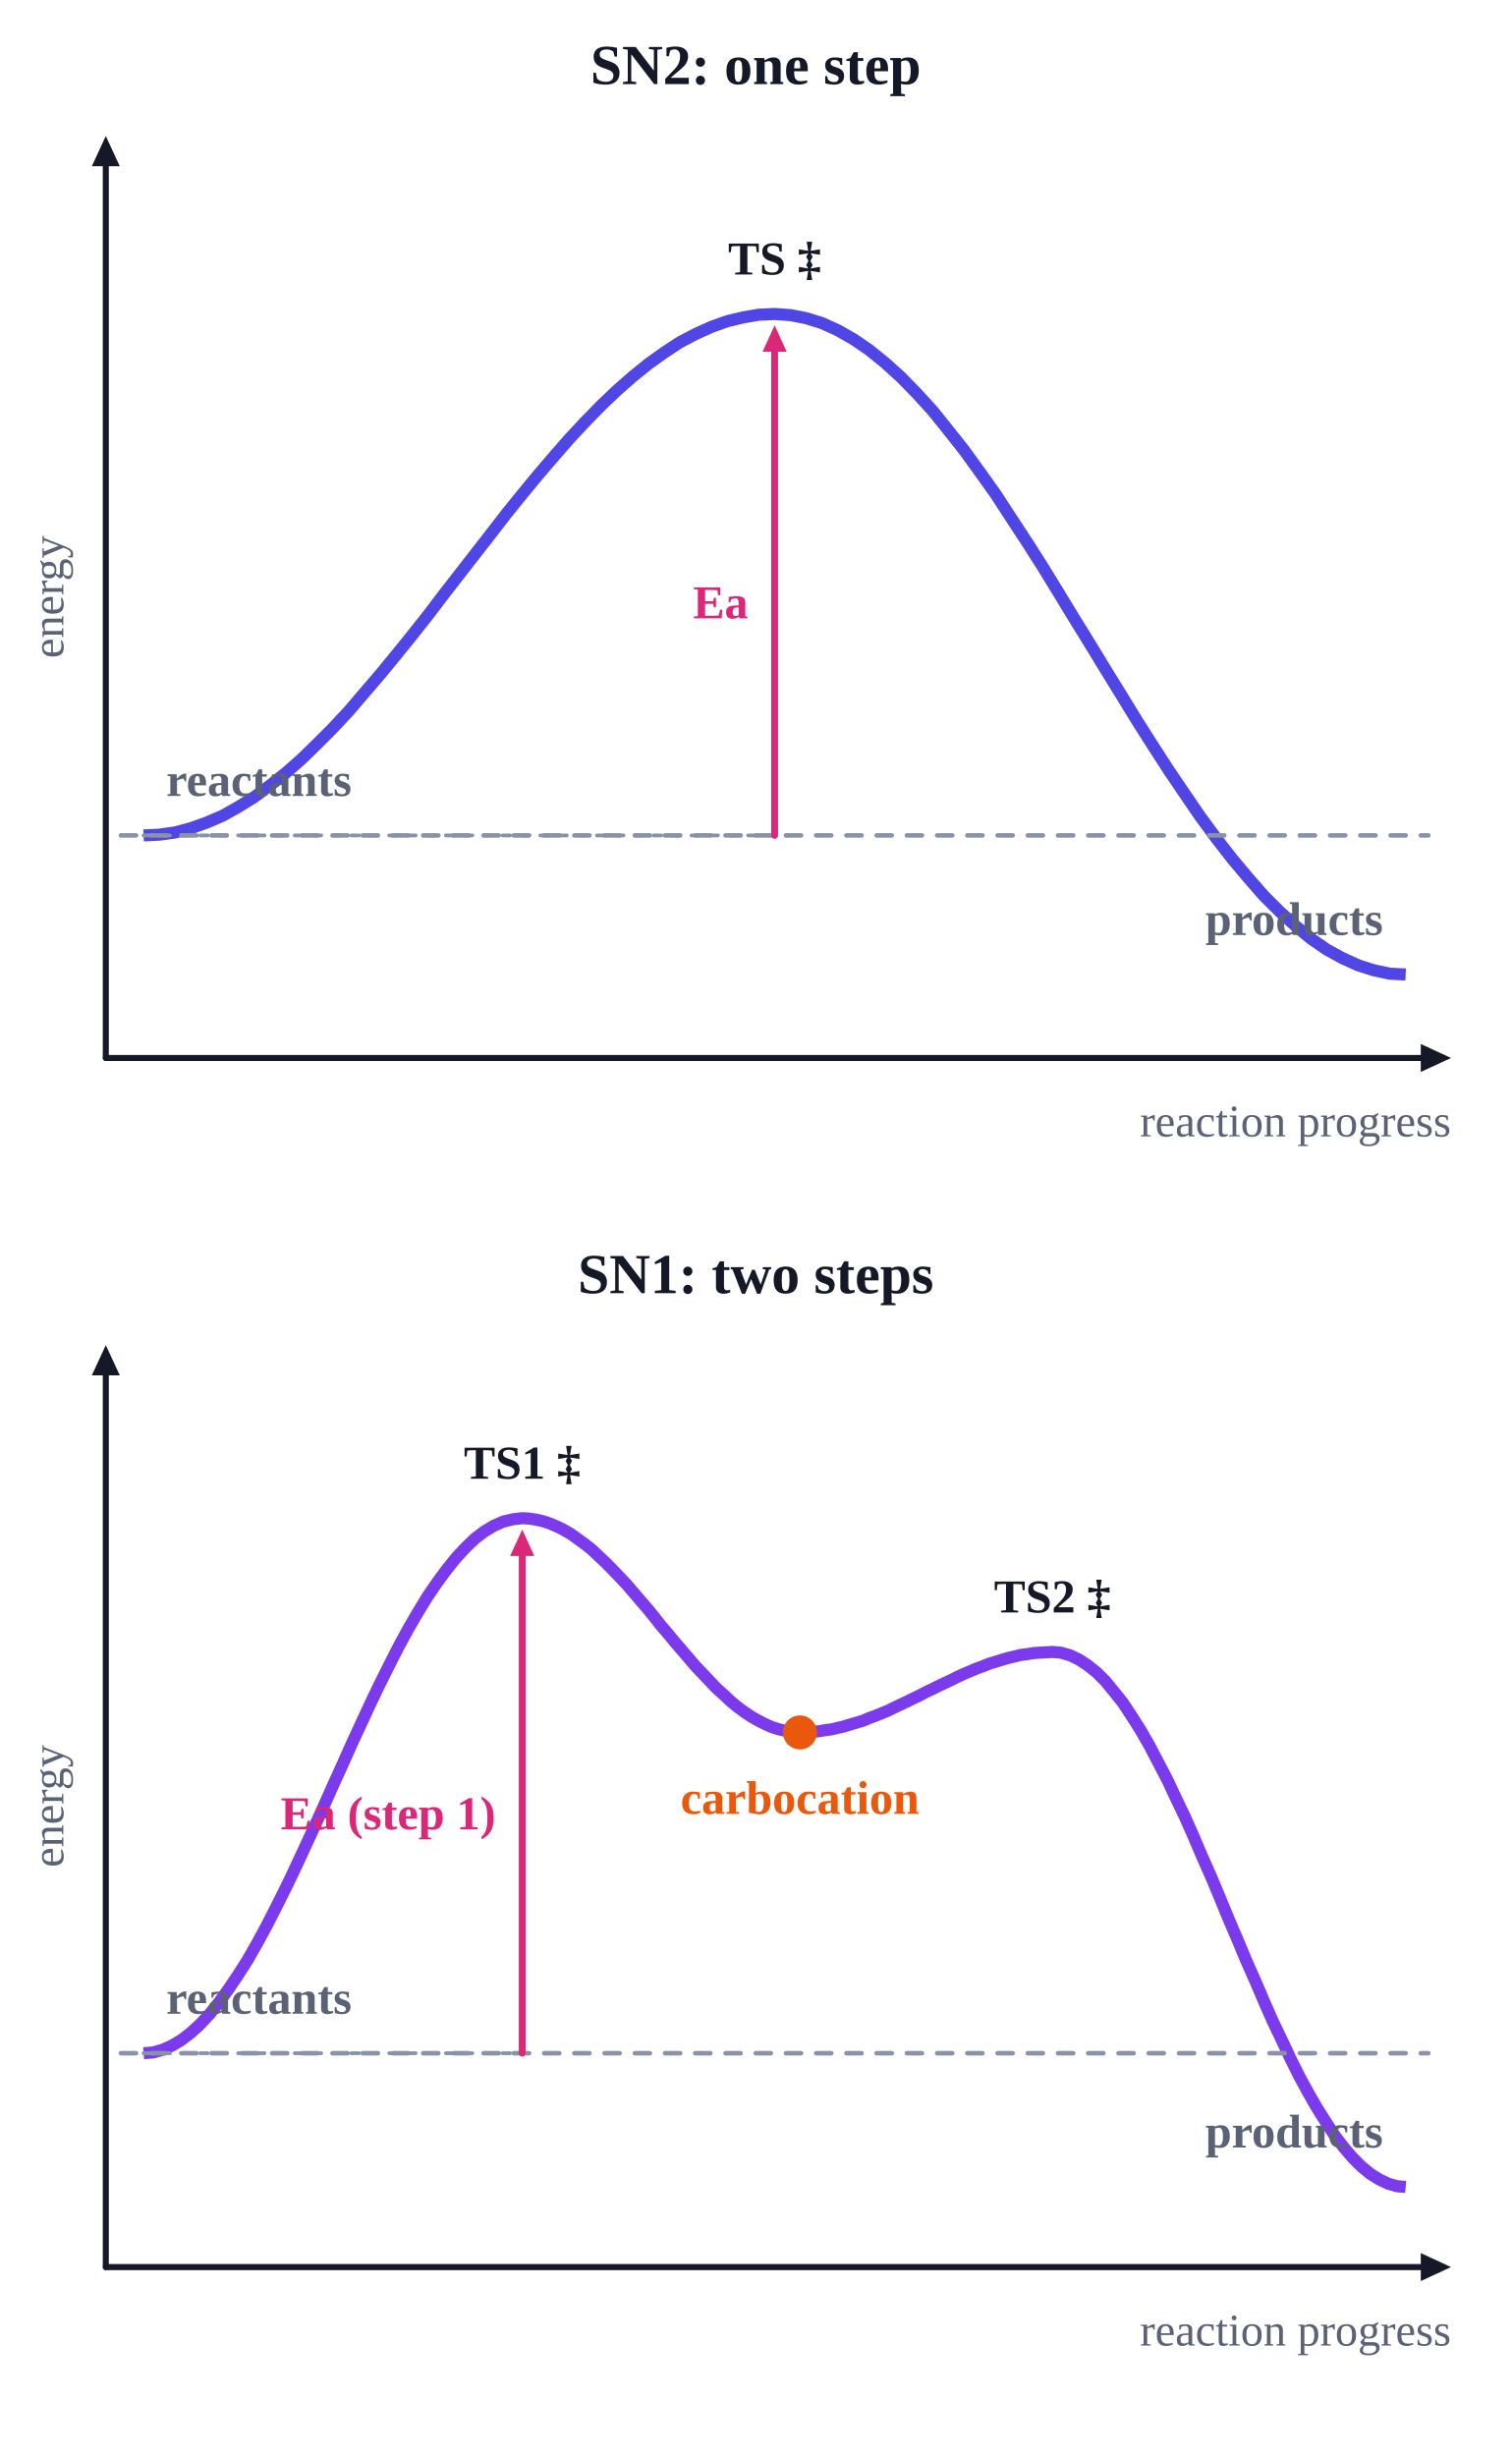
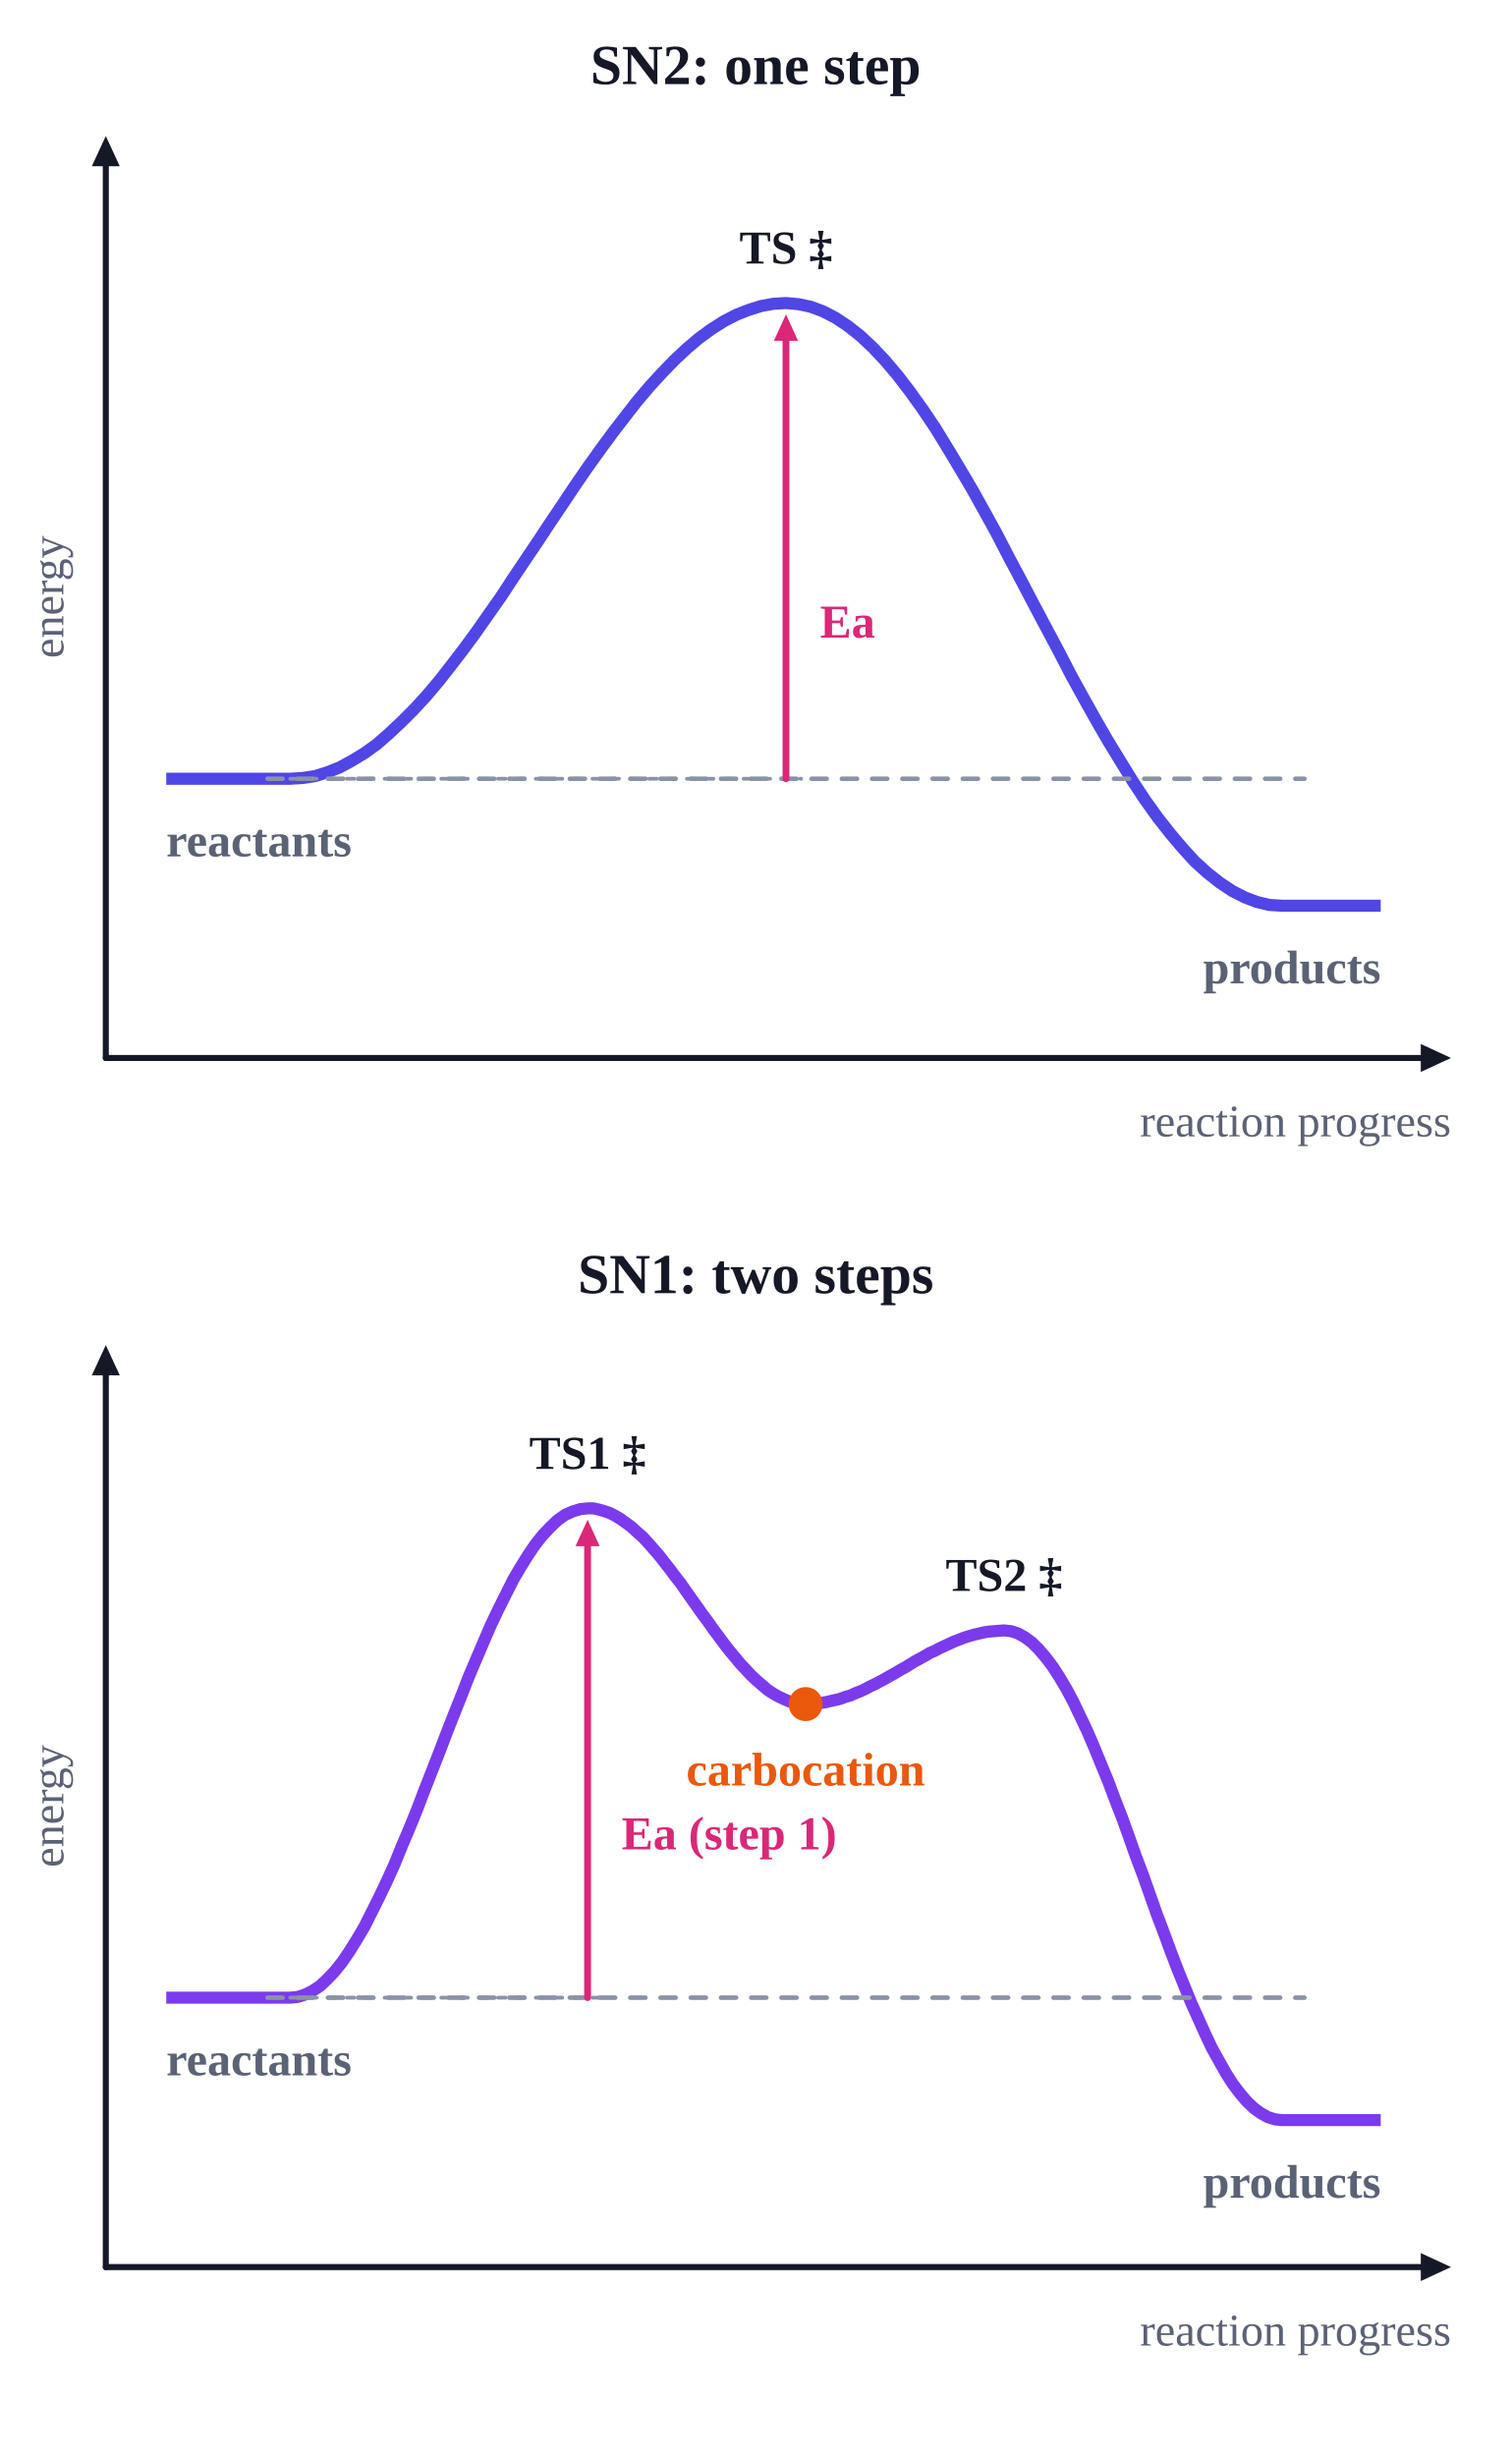
<svg xmlns="http://www.w3.org/2000/svg" viewBox="0 0 400.0 650.0" width="400.0" height="650.0" role="img" aria-label="Two energy profiles. SN2: a single hump. SN1: two humps with a carbocation intermediate in the dip between them, the first hump higher." style="color:var(--vx-ink, #151826);font-family:inherit">
  <path d="M28.0 280.0 L28.0 43.2" stroke="var(--vx-ink, #151826)" stroke-width="1.6" stroke-linecap="round" fill="none" />
  <path d="M28.0 36.0 L31.7 44.0 L24.3 44.0 Z" fill="var(--vx-ink, #151826)" />
  <path d="M28.0 280.0 L376.8 280.0" stroke="var(--vx-ink, #151826)" stroke-width="1.6" stroke-linecap="round" fill="none" />
  <path d="M384.0 280.0 L376.0 283.7 L376.0 276.3 Z" fill="var(--vx-ink, #151826)" />
  <text transform="rotate(-90 14.0 158.0)" x="14.0" y="158.0" font-size="12" font-weight="500" text-anchor="middle" dominant-baseline="middle" fill="var(--vx-soft, #5b6275)">energy</text>
  <text x="384.0" y="298.0" font-size="12" font-weight="500" text-anchor="end" dominant-baseline="middle" fill="var(--vx-soft, #5b6275)">reaction progress</text>
  <text x="200.0" y="18.0" font-size="15" font-weight="700" text-anchor="middle" dominant-baseline="middle" fill="var(--vx-ink, #151826)">SN2: one step</text>
-   <path d="M38.0 221.1 L42.2 220.9 L46.4 220.3 L50.5 219.2 L54.7 217.7 L58.9 215.9 L63.0 213.6 L67.2 211.0 L71.4 207.9 L75.6 204.6 L79.8 200.9 L83.9 196.9 L88.1 192.7 L92.3 188.2 L96.4 183.4 L100.6 178.5 L104.8 173.4 L109.0 168.2 L113.2 162.9 L117.3 157.5 L121.5 152.1 L125.7 146.7 L129.9 141.3 L134.0 136.0 L138.2 130.8 L142.4 125.7 L146.6 120.8 L150.7 116.1 L154.9 111.6 L159.1 107.3 L163.3 103.3 L167.4 99.7 L171.6 96.3 L175.8 93.3 L179.9 90.6 L184.1 88.4 L188.3 86.5 L192.5 85.0 L196.7 84.0 L200.8 83.3 L205.0 83.1 L205.0 83.1 L209.2 83.4 L213.3 84.2 L217.5 85.5 L221.7 87.4 L225.9 89.8 L230.0 92.6 L234.2 96.0 L238.4 99.8 L242.6 104.1 L246.8 108.7 L250.9 113.8 L255.1 119.1 L259.3 124.9 L263.5 130.8 L267.6 137.1 L271.8 143.5 L276.0 150.1 L280.1 156.8 L284.3 163.7 L288.5 170.5 L292.7 177.4 L296.9 184.2 L301.0 190.9 L305.2 197.5 L309.4 204.0 L313.6 210.2 L317.7 216.2 L321.9 221.9 L326.1 227.3 L330.3 232.3 L334.4 237.0 L338.6 241.2 L342.8 245.0 L346.9 248.4 L351.1 251.3 L355.3 253.6 L359.5 255.5 L363.6 256.8 L367.8 257.7 L372.0 257.9" fill="none" stroke="var(--vx-a1, #4f46e5)" stroke-width="3.2" stroke-linejoin="round" />
-   <path d="M32.0 221.1 L378.0 221.1" stroke="var(--vx-line, #8a92a8)" stroke-width="1.2" stroke-linecap="round" stroke-dasharray="4 4" fill="none" />
-   <text x="44.0" y="207.1" font-size="12.5" font-weight="600" text-anchor="start" dominant-baseline="middle" fill="var(--vx-soft, #5b6275)">reactants</text>
-   <text x="205.0" y="69.1" font-size="12.5" font-weight="600" text-anchor="middle" dominant-baseline="middle" fill="var(--vx-ink, #151826)">TS ‡</text>
-   <text x="366.0" y="243.9" font-size="12.5" font-weight="600" text-anchor="end" dominant-baseline="middle" fill="var(--vx-soft, #5b6275)">products</text>
-   <path d="M38.0 221.1 L209.0 221.1" stroke="var(--vx-line, #8a92a8)" stroke-width="1" stroke-linecap="round" stroke-dasharray="2 3" fill="none" />
-   <path d="M205.0 221.1 L205.0 92.4" stroke="var(--vx-a2, #db2777)" stroke-width="1.8" stroke-linecap="round" fill="none" />
-   <path d="M205.0 86.1 L208.2 93.1 L201.8 93.1 Z" fill="var(--vx-a2, #db2777)" />
-   <text x="198.0" y="160.1" font-size="12.5" font-weight="700" text-anchor="end" dominant-baseline="middle" fill="var(--vx-a2, #db2777)">Ea</text>
+   <path d="M44.0 206.1 L76.8 206.1 L80.1 205.9 L83.4 205.4 L86.6 204.4 L89.9 203.1 L93.2 201.3 L96.5 199.3 L99.8 196.9 L103.0 194.1 L106.3 191.0 L109.6 187.7 L112.9 184.1 L116.2 180.2 L119.4 176.1 L122.7 171.8 L126.0 167.3 L129.3 162.6 L132.6 157.9 L135.8 153.0 L139.1 148.1 L142.4 143.2 L145.7 138.2 L149.0 133.3 L152.2 128.5 L155.5 123.7 L158.8 119.1 L162.1 114.6 L165.4 110.3 L168.6 106.2 L171.9 102.3 L175.2 98.7 L178.5 95.3 L181.8 92.2 L185.0 89.5 L188.3 87.1 L191.6 85.0 L194.9 83.3 L198.2 82.0 L201.4 81.0 L204.7 80.4 L208.0 80.2 L208.0 80.2 L211.3 80.5 L214.6 81.2 L217.8 82.4 L221.1 84.1 L224.4 86.3 L227.7 88.9 L231.0 92.0 L234.2 95.4 L237.5 99.3 L240.8 103.6 L244.1 108.2 L247.4 113.1 L250.6 118.3 L253.9 123.8 L257.2 129.4 L260.5 135.3 L263.8 141.3 L267.0 147.5 L270.3 153.7 L273.6 160.0 L276.9 166.2 L280.2 172.4 L283.4 178.6 L286.7 184.6 L290.0 190.5 L293.3 196.2 L296.6 201.6 L299.8 206.8 L303.1 211.8 L306.4 216.4 L309.7 220.6 L313.0 224.5 L316.2 228.0 L319.5 231.0 L322.8 233.6 L326.1 235.8 L329.4 237.5 L332.6 238.7 L335.9 239.5 L339.2 239.7 L365.4 239.7" fill="none" stroke="var(--vx-a1, #4f46e5)" stroke-width="3.2" stroke-linejoin="round" />
+   <path d="M70.8 206.1 L345.2 206.1" stroke="var(--vx-line, #8a92a8)" stroke-width="1.2" stroke-linecap="round" stroke-dasharray="4 4" fill="none" />
+   <text x="44.0" y="223.1" font-size="12.5" font-weight="600" text-anchor="start" dominant-baseline="middle" fill="var(--vx-soft, #5b6275)">reactants</text>
+   <text x="208.0" y="66.2" font-size="12.5" font-weight="600" text-anchor="middle" dominant-baseline="middle" fill="var(--vx-ink, #151826)">TS ‡</text>
+   <text x="365.4" y="256.7" font-size="12.5" font-weight="600" text-anchor="end" dominant-baseline="middle" fill="var(--vx-soft, #5b6275)">products</text>
+   <path d="M76.8 206.1 L212.0 206.1" stroke="var(--vx-line, #8a92a8)" stroke-width="1" stroke-linecap="round" stroke-dasharray="2 3" fill="none" />
+   <path d="M208.0 206.1 L208.0 89.5" stroke="var(--vx-a2, #db2777)" stroke-width="1.8" stroke-linecap="round" fill="none" />
+   <path d="M208.0 83.2 L211.2 90.2 L204.8 90.2 Z" fill="var(--vx-a2, #db2777)" />
+   <text x="217.0" y="165.2" font-size="12.5" font-weight="700" text-anchor="start" dominant-baseline="middle" fill="var(--vx-a2, #db2777)">Ea</text>
  <path d="M28.0 600.0 L28.0 363.2" stroke="var(--vx-ink, #151826)" stroke-width="1.6" stroke-linecap="round" fill="none" />
  <path d="M28.0 356.0 L31.7 364.0 L24.3 364.0 Z" fill="var(--vx-ink, #151826)" />
  <path d="M28.0 600.0 L376.8 600.0" stroke="var(--vx-ink, #151826)" stroke-width="1.6" stroke-linecap="round" fill="none" />
  <path d="M384.0 600.0 L376.0 603.7 L376.0 596.3 Z" fill="var(--vx-ink, #151826)" />
  <text transform="rotate(-90 14.0 478.0)" x="14.0" y="478.0" font-size="12" font-weight="500" text-anchor="middle" dominant-baseline="middle" fill="var(--vx-soft, #5b6275)">energy</text>
  <text x="384.0" y="618.0" font-size="12" font-weight="500" text-anchor="end" dominant-baseline="middle" fill="var(--vx-soft, #5b6275)">reaction progress</text>
  <text x="200.0" y="338.0" font-size="15" font-weight="700" text-anchor="middle" dominant-baseline="middle" fill="var(--vx-ink, #151826)">SN1: two steps</text>
-   <path d="M38.0 543.4 L40.5 543.2 L43.0 542.5 L45.5 541.4 L48.0 539.9 L50.5 538.0 L53.0 535.7 L55.5 533.0 L58.0 529.9 L60.5 526.4 L63.0 522.7 L65.6 518.6 L68.1 514.2 L70.6 509.6 L73.1 504.7 L75.6 499.7 L78.1 494.5 L80.6 489.1 L83.1 483.7 L85.6 478.2 L88.1 472.6 L90.6 467.1 L93.1 461.5 L95.6 456.1 L98.1 450.7 L100.6 445.5 L103.1 440.5 L105.6 435.6 L108.1 431.0 L110.6 426.7 L113.1 422.6 L115.7 418.8 L118.2 415.4 L120.7 412.3 L123.2 409.6 L125.7 407.2 L128.2 405.3 L130.7 403.8 L133.2 402.7 L135.7 402.1 L138.2 401.8 L138.2 401.8 L140.0 401.9 L141.9 402.2 L143.7 402.6 L145.5 403.2 L147.4 404.0 L149.2 404.9 L151.1 406.0 L152.9 407.3 L154.7 408.6 L156.6 410.1 L158.4 411.8 L160.2 413.5 L162.1 415.4 L163.9 417.3 L165.8 419.3 L167.6 421.4 L169.4 423.5 L171.3 425.7 L173.1 427.9 L174.9 430.2 L176.8 432.4 L178.6 434.6 L180.5 436.8 L182.3 438.9 L184.1 441.0 L186.0 443.0 L187.8 444.9 L189.6 446.8 L191.5 448.5 L193.3 450.2 L195.1 451.7 L197.0 453.1 L198.8 454.3 L200.7 455.4 L202.5 456.3 L204.3 457.1 L206.2 457.7 L208.0 458.1 L209.8 458.4 L211.7 458.5 L211.7 458.5 L213.3 458.4 L215.0 458.3 L216.7 458.2 L218.4 457.9 L220.0 457.7 L221.7 457.3 L223.4 456.9 L225.0 456.4 L226.7 455.9 L228.4 455.4 L230.0 454.7 L231.7 454.1 L233.4 453.4 L235.1 452.7 L236.7 451.9 L238.4 451.1 L240.1 450.3 L241.7 449.5 L243.4 448.7 L245.1 447.8 L246.8 447.0 L248.4 446.2 L250.1 445.4 L251.8 444.6 L253.4 443.8 L255.1 443.0 L256.8 442.3 L258.4 441.6 L260.1 441.0 L261.8 440.3 L263.5 439.8 L265.1 439.3 L266.8 438.8 L268.5 438.4 L270.1 438.0 L271.8 437.8 L273.5 437.5 L275.1 437.4 L276.8 437.3 L278.5 437.2 L278.5 437.2 L280.8 437.4 L283.2 438.1 L285.5 439.2 L287.8 440.7 L290.2 442.6 L292.5 444.9 L294.8 447.7 L297.2 450.7 L299.5 454.2 L301.9 458.0 L304.2 462.0 L306.5 466.4 L308.9 471.0 L311.2 475.9 L313.6 480.9 L315.9 486.1 L318.2 491.5 L320.6 496.9 L322.9 502.4 L325.2 508.0 L327.6 513.6 L329.9 519.1 L332.3 524.5 L334.6 529.9 L336.9 535.1 L339.3 540.1 L341.6 545.0 L343.9 549.6 L346.3 554.0 L348.6 558.0 L351.0 561.8 L353.3 565.3 L355.6 568.3 L358.0 571.1 L360.3 573.4 L362.6 575.3 L365.0 576.8 L367.3 577.9 L369.7 578.6 L372.0 578.8" fill="none" stroke="var(--vx-a5, #7c3aed)" stroke-width="3.2" stroke-linejoin="round" />
-   <path d="M32.0 543.4 L378.0 543.4" stroke="var(--vx-line, #8a92a8)" stroke-width="1.2" stroke-linecap="round" stroke-dasharray="4 4" fill="none" />
-   <text x="44.0" y="529.4" font-size="12.5" font-weight="600" text-anchor="start" dominant-baseline="middle" fill="var(--vx-soft, #5b6275)">reactants</text>
-   <text x="138.2" y="387.8" font-size="12.5" font-weight="600" text-anchor="middle" dominant-baseline="middle" fill="var(--vx-ink, #151826)">TS1 ‡</text>
-   <text x="211.7" y="476.5" font-size="12.5" font-weight="700" text-anchor="middle" dominant-baseline="middle" fill="var(--vx-a3, #ea580c)">carbocation</text>
-   <circle cx="211.7" cy="458.5" r="4.5" fill="var(--vx-a3, #ea580c)" />
-   <text x="278.5" y="423.2" font-size="12.5" font-weight="600" text-anchor="middle" dominant-baseline="middle" fill="var(--vx-ink, #151826)">TS2 ‡</text>
-   <text x="366.0" y="564.8" font-size="12.5" font-weight="600" text-anchor="end" dominant-baseline="middle" fill="var(--vx-soft, #5b6275)">products</text>
-   <path d="M38.0 543.4 L142.2 543.4" stroke="var(--vx-line, #8a92a8)" stroke-width="1" stroke-linecap="round" stroke-dasharray="2 3" fill="none" />
-   <path d="M138.2 543.4 L138.2 411.1" stroke="var(--vx-a2, #db2777)" stroke-width="1.8" stroke-linecap="round" fill="none" />
-   <path d="M138.2 404.8 L141.4 411.8 L135.0 411.8 Z" fill="var(--vx-a2, #db2777)" />
-   <text x="131.2" y="480.6" font-size="12.5" font-weight="700" text-anchor="end" dominant-baseline="middle" fill="var(--vx-a2, #db2777)">Ea (step 1)</text>
+   <path d="M44.0 528.7 L76.8 528.7 L78.8 528.5 L80.7 527.9 L82.7 526.9 L84.7 525.6 L86.6 523.8 L88.6 521.7 L90.6 519.2 L92.5 516.4 L94.5 513.2 L96.5 509.8 L98.4 506.0 L100.4 502.0 L102.4 497.8 L104.4 493.4 L106.3 488.7 L108.3 484.0 L110.3 479.1 L112.2 474.1 L114.2 469.0 L116.2 463.9 L118.1 458.9 L120.1 453.8 L122.1 448.8 L124.0 443.9 L126.0 439.2 L128.0 434.5 L129.9 430.1 L131.9 425.9 L133.9 421.9 L135.8 418.1 L137.8 414.7 L139.8 411.5 L141.7 408.7 L143.7 406.2 L145.7 404.1 L147.6 402.3 L149.6 400.9 L151.6 400.0 L153.6 399.4 L155.5 399.2 L155.5 399.2 L157.0 399.2 L158.4 399.5 L159.8 399.9 L161.3 400.4 L162.7 401.1 L164.2 402.0 L165.6 403.0 L167.1 404.1 L168.5 405.4 L170.0 406.7 L171.4 408.2 L172.8 409.8 L174.3 411.5 L175.7 413.3 L177.2 415.2 L178.6 417.1 L180.1 419.0 L181.5 421.0 L182.9 423.0 L184.4 425.1 L185.8 427.1 L187.3 429.1 L188.7 431.1 L190.2 433.1 L191.6 435.0 L193.0 436.8 L194.5 438.6 L195.9 440.3 L197.4 441.9 L198.8 443.4 L200.3 444.8 L201.7 446.0 L203.1 447.2 L204.6 448.2 L206.0 449.0 L207.5 449.7 L208.9 450.3 L210.4 450.7 L211.8 450.9 L213.2 451.0 L213.2 451.0 L214.6 451.0 L215.9 450.9 L217.2 450.7 L218.5 450.5 L219.8 450.2 L221.1 449.9 L222.4 449.6 L223.7 449.1 L225.1 448.7 L226.4 448.1 L227.7 447.6 L229.0 447.0 L230.3 446.3 L231.6 445.7 L232.9 445.0 L234.2 444.3 L235.6 443.5 L236.9 442.8 L238.2 442.0 L239.5 441.3 L240.8 440.5 L242.1 439.7 L243.4 439.0 L244.7 438.3 L246.0 437.5 L247.4 436.9 L248.7 436.2 L250.0 435.6 L251.3 435.0 L252.6 434.4 L253.9 433.9 L255.2 433.4 L256.5 433.0 L257.9 432.6 L259.2 432.3 L260.5 432.0 L261.8 431.8 L263.1 431.7 L264.4 431.6 L265.7 431.5 L265.7 431.5 L267.6 431.7 L269.4 432.3 L271.2 433.3 L273.1 434.7 L274.9 436.5 L276.7 438.6 L278.6 441.1 L280.4 443.9 L282.3 447.1 L284.1 450.5 L285.9 454.3 L287.8 458.3 L289.6 462.5 L291.4 466.9 L293.3 471.5 L295.1 476.3 L297.0 481.2 L298.8 486.2 L300.6 491.3 L302.5 496.3 L304.3 501.4 L306.1 506.5 L308.0 511.5 L309.8 516.4 L311.6 521.1 L313.5 525.8 L315.3 530.2 L317.2 534.4 L319.0 538.4 L320.8 542.2 L322.7 545.6 L324.5 548.8 L326.3 551.6 L328.2 554.1 L330.0 556.2 L331.9 558.0 L333.7 559.3 L335.5 560.3 L337.4 560.9 L339.2 561.1 L365.4 561.1" fill="none" stroke="var(--vx-a5, #7c3aed)" stroke-width="3.2" stroke-linejoin="round" />
+   <path d="M70.8 528.7 L345.2 528.7" stroke="var(--vx-line, #8a92a8)" stroke-width="1.2" stroke-linecap="round" stroke-dasharray="4 4" fill="none" />
+   <text x="44.0" y="545.7" font-size="12.5" font-weight="600" text-anchor="start" dominant-baseline="middle" fill="var(--vx-soft, #5b6275)">reactants</text>
+   <text x="155.5" y="385.2" font-size="12.5" font-weight="600" text-anchor="middle" dominant-baseline="middle" fill="var(--vx-ink, #151826)">TS1 ‡</text>
+   <text x="213.2" y="469.0" font-size="12.5" font-weight="700" text-anchor="middle" dominant-baseline="middle" fill="var(--vx-a3, #ea580c)">carbocation</text>
+   <circle cx="213.2" cy="451.0" r="4.5" fill="var(--vx-a3, #ea580c)" />
+   <text x="265.7" y="417.5" font-size="12.5" font-weight="600" text-anchor="middle" dominant-baseline="middle" fill="var(--vx-ink, #151826)">TS2 ‡</text>
+   <text x="365.4" y="578.1" font-size="12.5" font-weight="600" text-anchor="end" dominant-baseline="middle" fill="var(--vx-soft, #5b6275)">products</text>
+   <path d="M76.8 528.7 L159.5 528.7" stroke="var(--vx-line, #8a92a8)" stroke-width="1" stroke-linecap="round" stroke-dasharray="2 3" fill="none" />
+   <path d="M155.5 528.7 L155.5 408.5" stroke="var(--vx-a2, #db2777)" stroke-width="1.8" stroke-linecap="round" fill="none" />
+   <path d="M155.5 402.2 L158.7 409.2 L152.3 409.2 Z" fill="var(--vx-a2, #db2777)" />
+   <text x="164.5" y="485.9" font-size="12.5" font-weight="700" text-anchor="start" dominant-baseline="middle" fill="var(--vx-a2, #db2777)">Ea (step 1)</text>
</svg>
